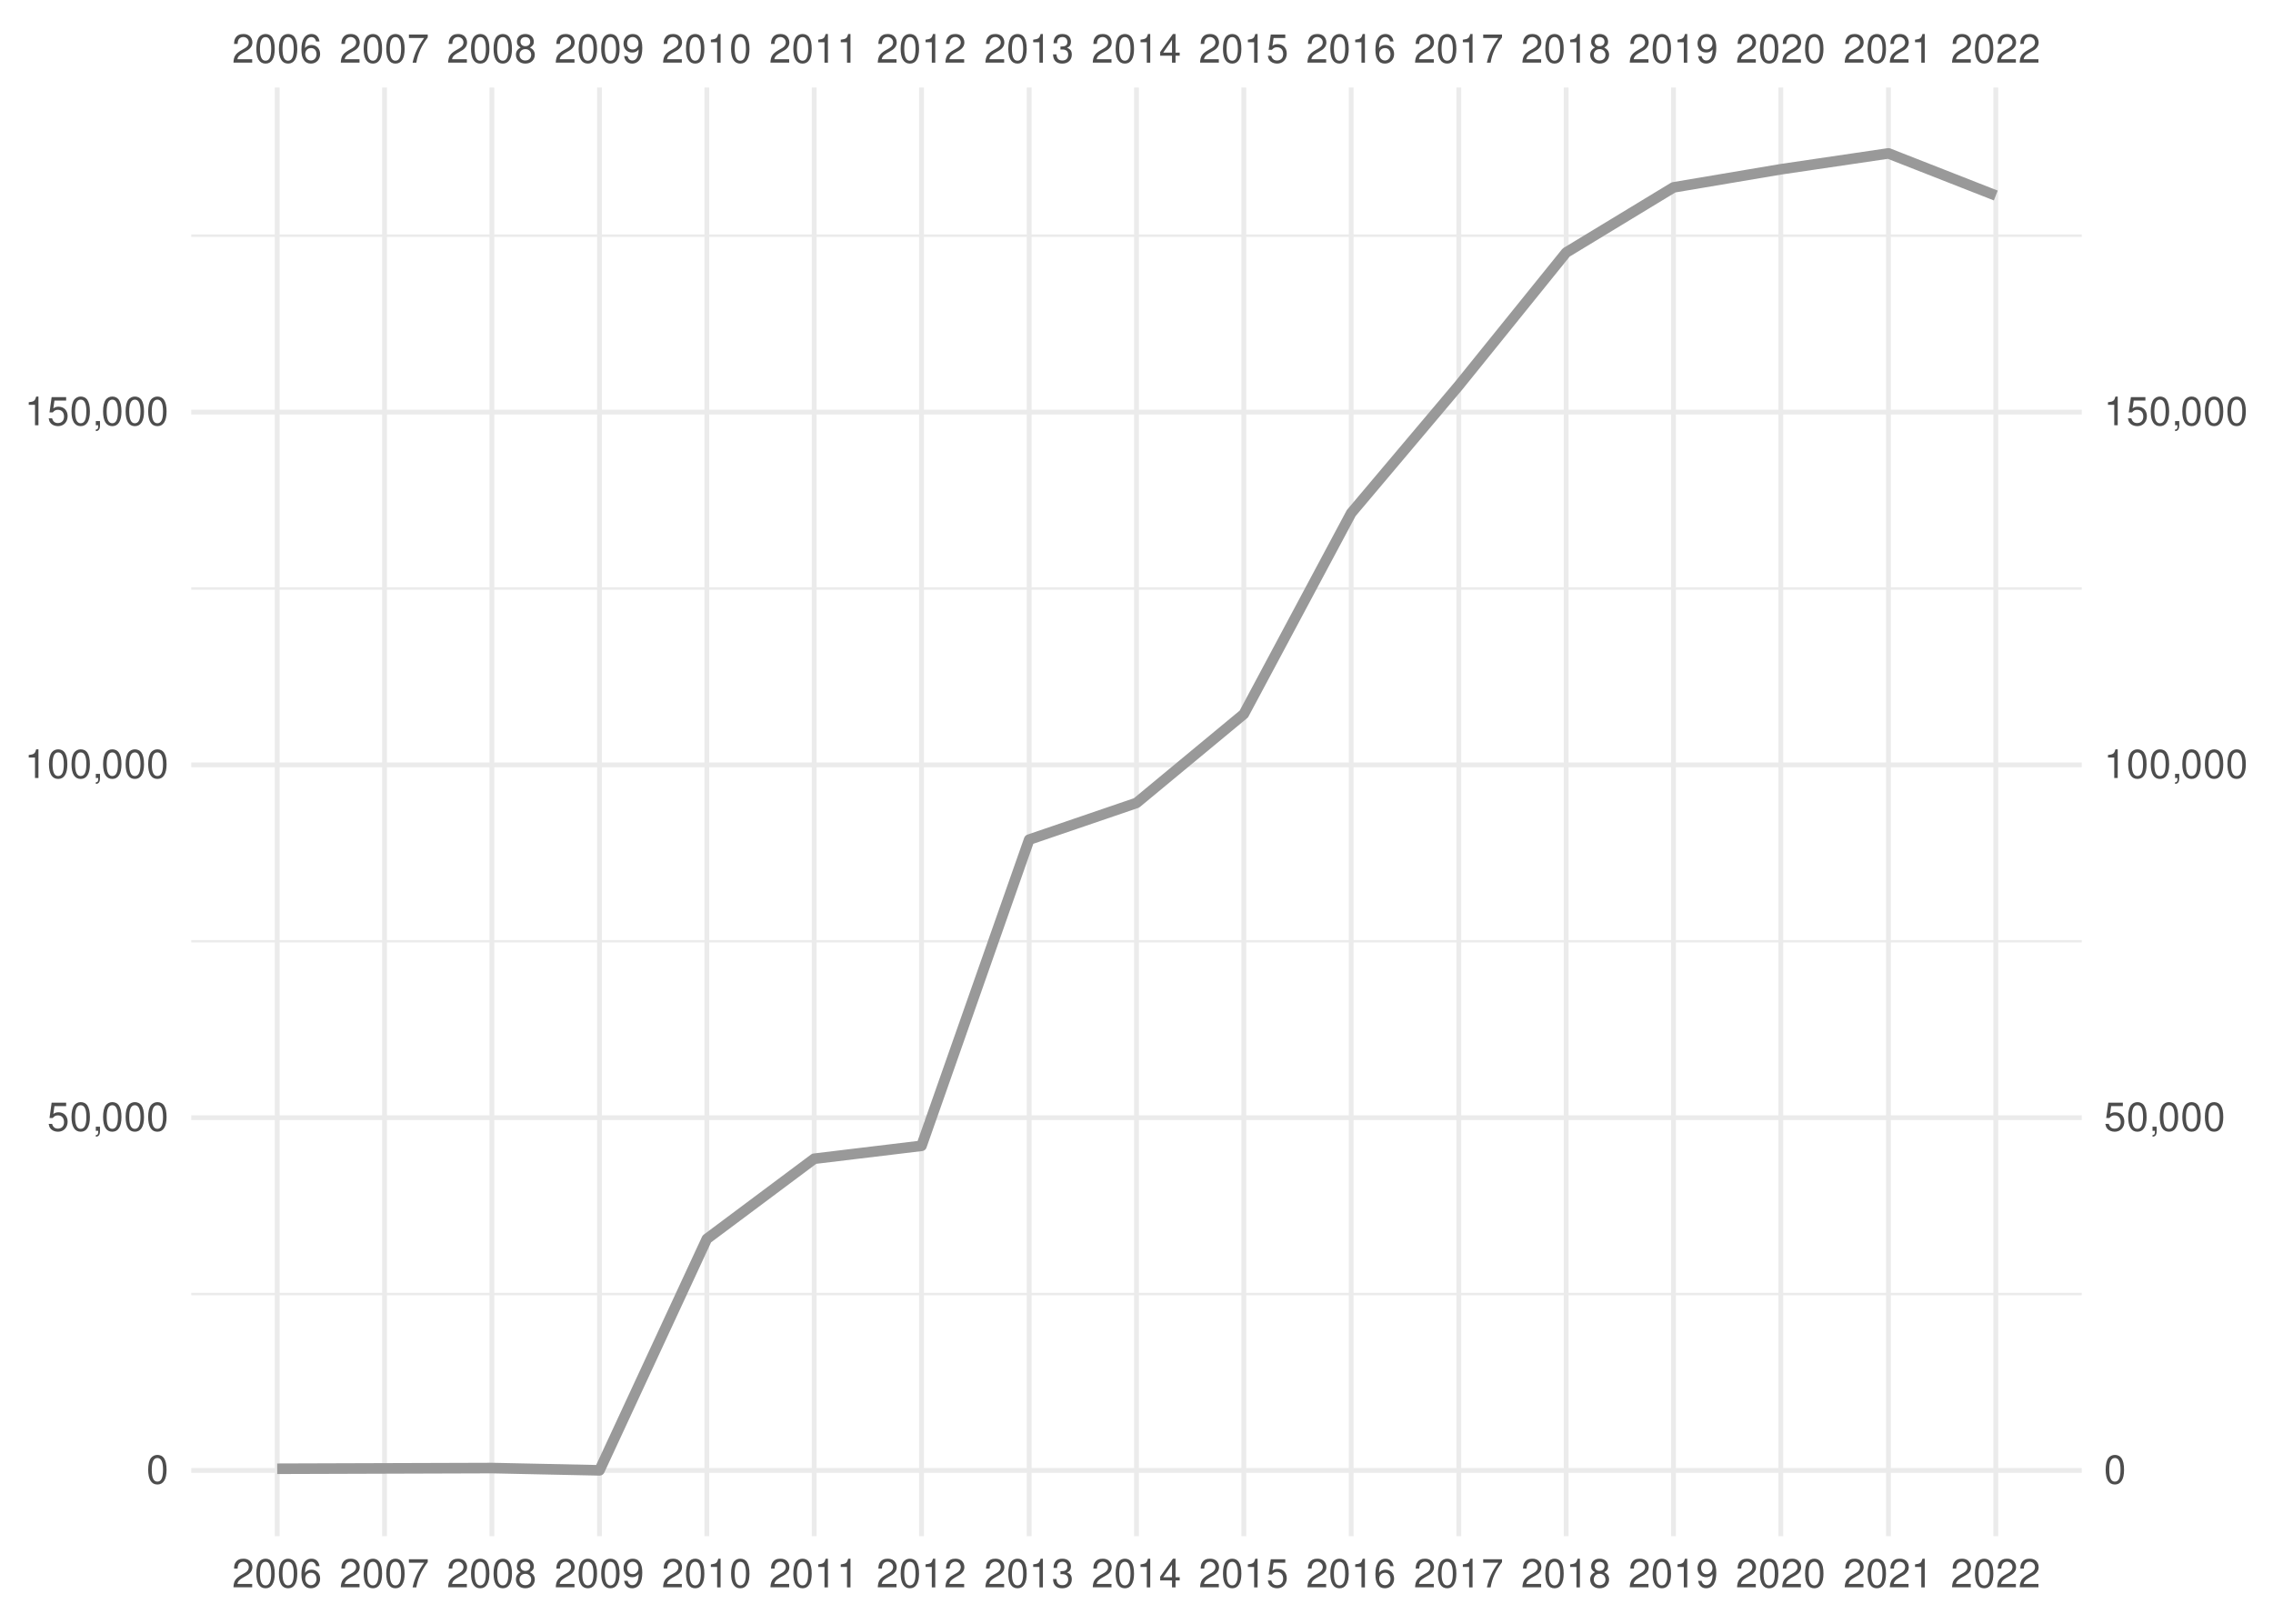
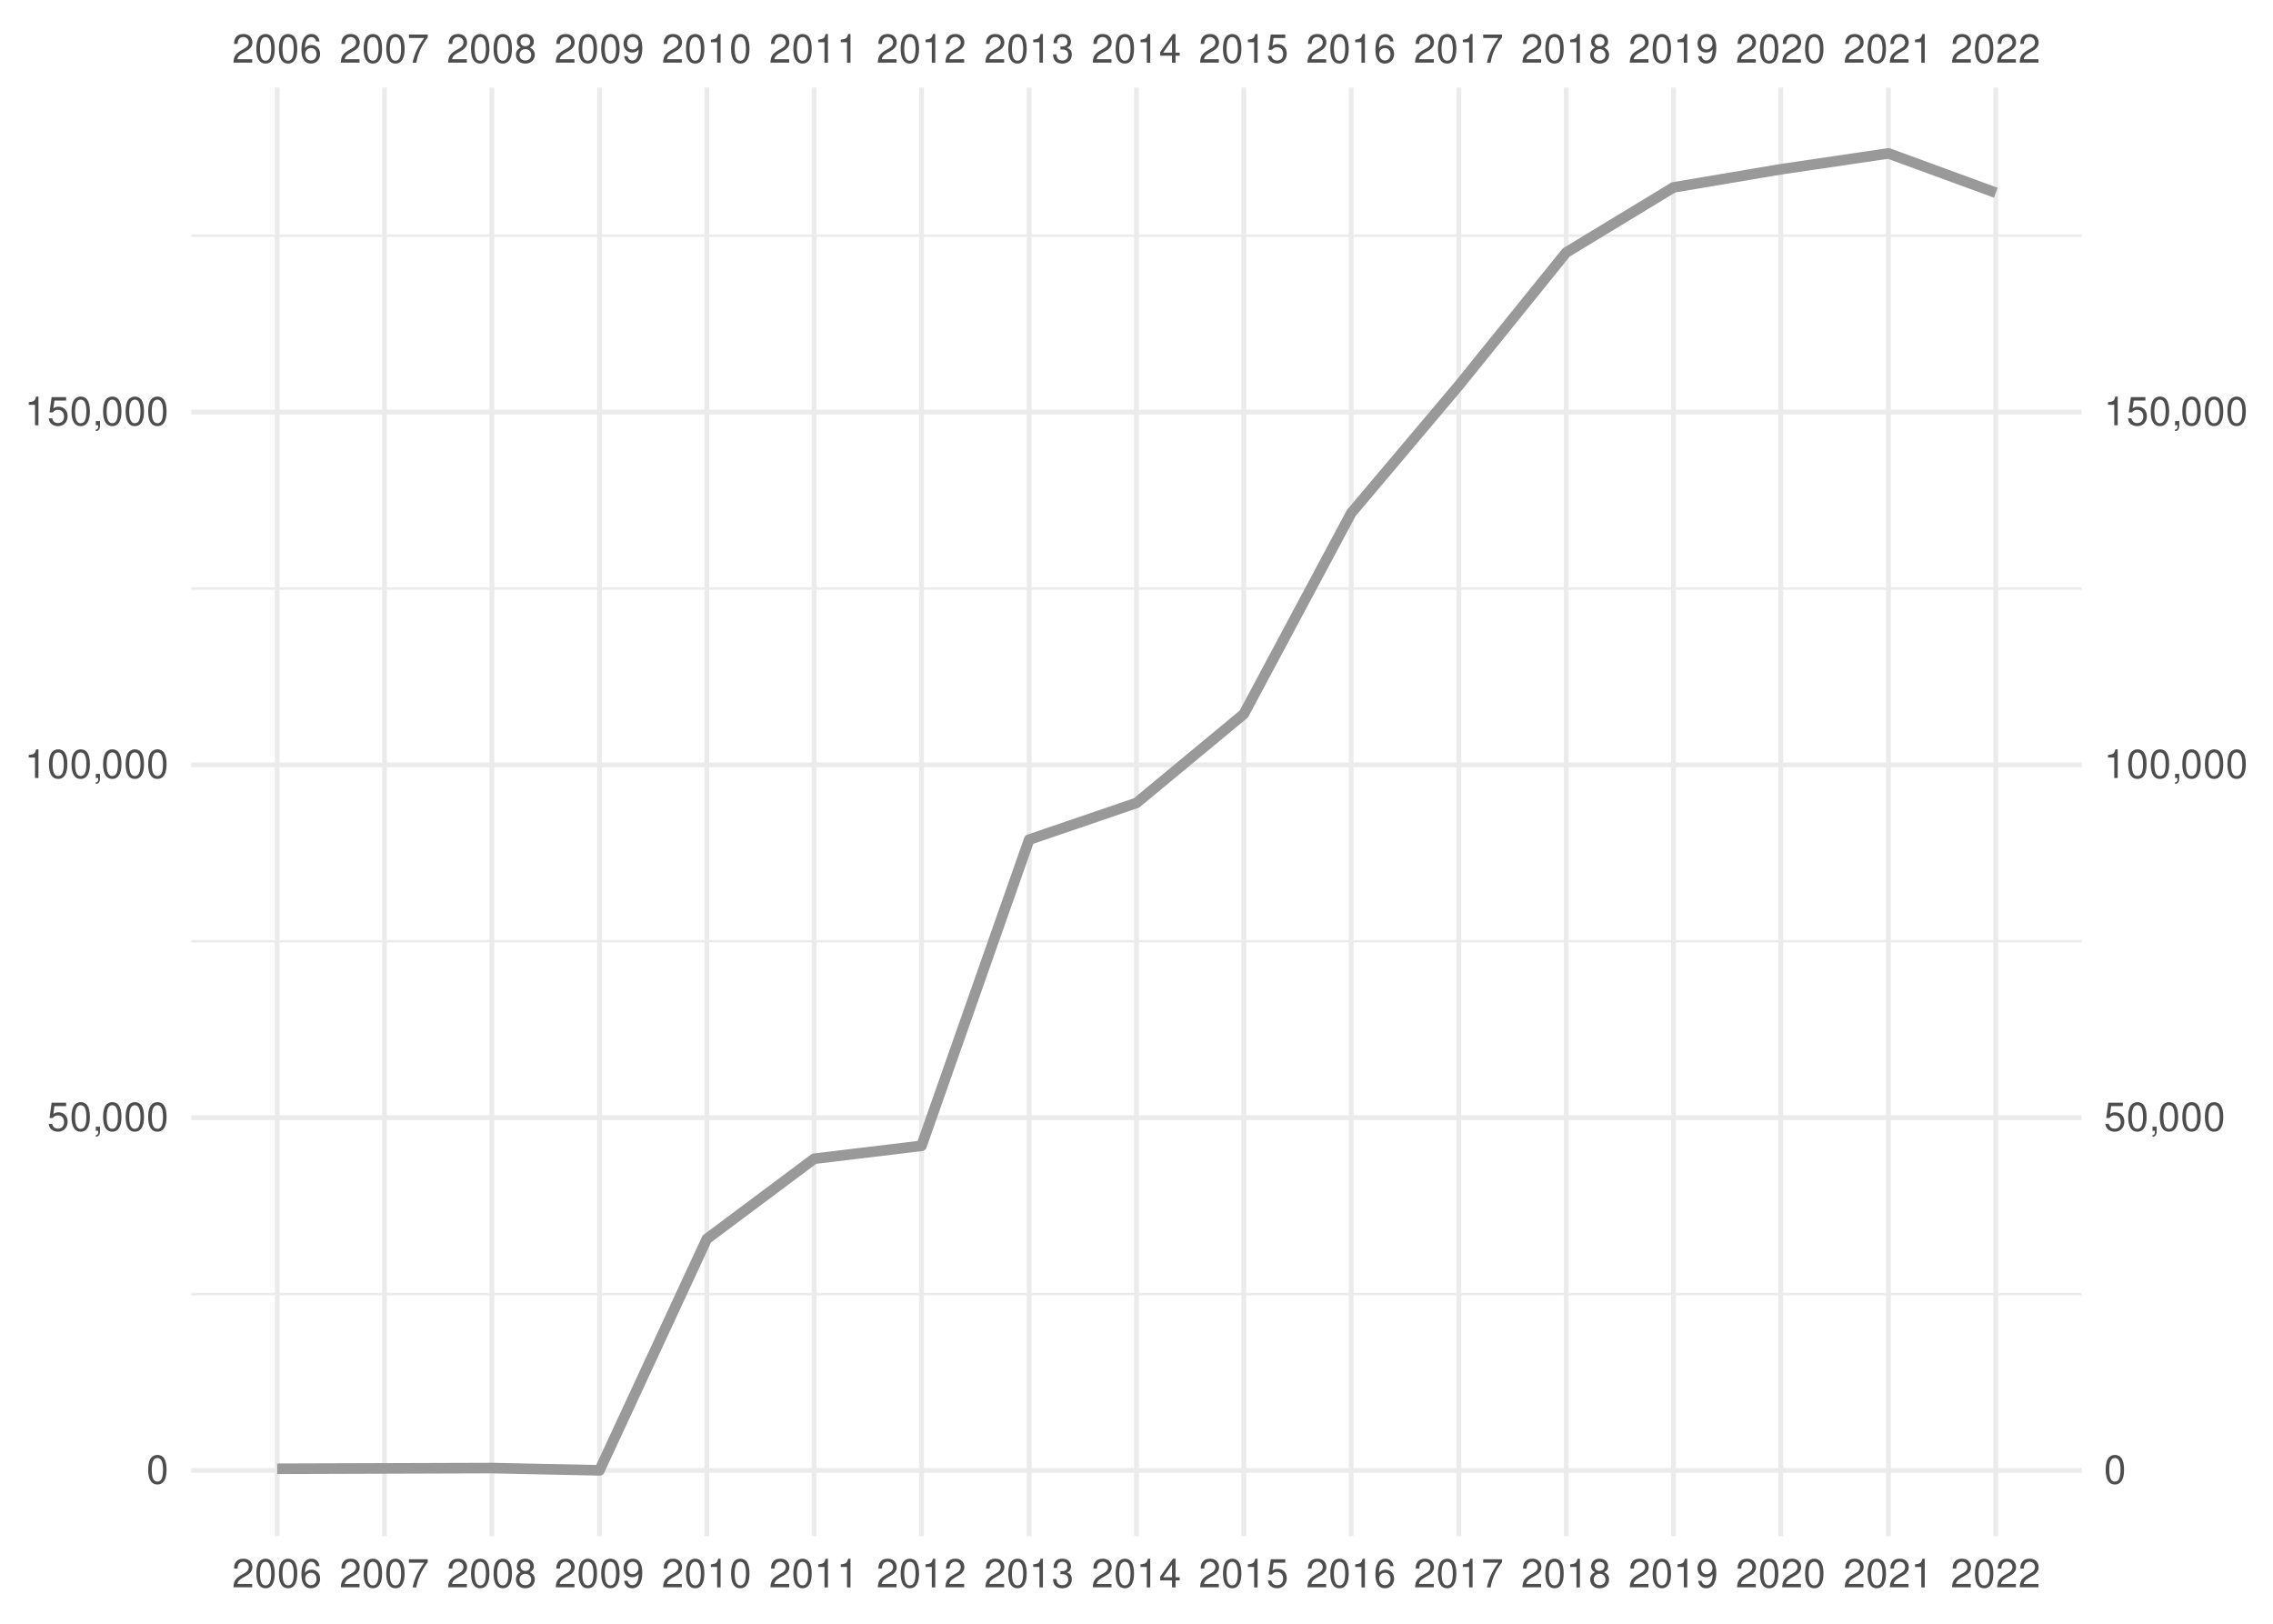
<svg xmlns="http://www.w3.org/2000/svg" xmlns:xlink="http://www.w3.org/1999/xlink" width="504pt" height="360pt" viewBox="0 0 504 360" version="1.1">
  <defs>
    <g>
      <symbol overflow="visible" id="glyph0-0">
        <path style="stroke:none;" d="" />
      </symbol>
      <symbol overflow="visible" id="glyph0-1">
        <path style="stroke:none;" d="M 4.453 -0.766 L 1.172 -0.766 C 1.25 -1.297 1.531 -1.625 2.297 -2.094 L 3.172 -2.594 C 4.047 -3.062 4.5 -3.719 4.5 -4.5 C 4.5 -5.031 4.281 -5.531 3.922 -5.875 C 3.547 -6.203 3.094 -6.359 2.5 -6.359 C 1.703 -6.359 1.125 -6.078 0.781 -5.531 C 0.547 -5.203 0.453 -4.797 0.438 -4.156 L 1.219 -4.156 C 1.234 -4.594 1.297 -4.844 1.406 -5.062 C 1.594 -5.438 2 -5.688 2.469 -5.688 C 3.172 -5.688 3.703 -5.172 3.703 -4.484 C 3.703 -3.969 3.406 -3.531 2.859 -3.219 L 2.047 -2.75 C 0.75 -2 0.375 -1.406 0.297 -0.016 L 4.453 -0.016 Z M 4.453 -0.766 " />
      </symbol>
      <symbol overflow="visible" id="glyph0-2">
        <path style="stroke:none;" d="M 2.422 -6.359 C 1.844 -6.359 1.312 -6.094 0.984 -5.672 C 0.578 -5.109 0.375 -4.25 0.375 -3.078 C 0.375 -0.938 1.078 0.203 2.422 0.203 C 3.734 0.203 4.453 -0.938 4.453 -3.031 C 4.453 -4.25 4.266 -5.078 3.859 -5.672 C 3.531 -6.109 3.016 -6.359 2.422 -6.359 Z M 2.422 -5.672 C 3.25 -5.672 3.672 -4.828 3.672 -3.094 C 3.672 -1.281 3.266 -0.438 2.406 -0.438 C 1.578 -0.438 1.172 -1.312 1.172 -3.062 C 1.172 -4.828 1.578 -5.672 2.422 -5.672 Z M 2.422 -5.672 " />
      </symbol>
      <symbol overflow="visible" id="glyph0-3">
        <path style="stroke:none;" d="M 4.375 -4.703 C 4.234 -5.75 3.562 -6.359 2.609 -6.359 C 1.922 -6.359 1.312 -6.031 0.938 -5.453 C 0.547 -4.828 0.375 -4.062 0.375 -2.906 C 0.375 -1.828 0.531 -1.156 0.906 -0.594 C 1.234 -0.078 1.781 0.203 2.469 0.203 C 3.656 0.203 4.516 -0.688 4.516 -1.922 C 4.516 -3.094 3.719 -3.922 2.609 -3.922 C 1.984 -3.922 1.5 -3.688 1.172 -3.234 C 1.172 -4.797 1.672 -5.672 2.562 -5.672 C 3.109 -5.672 3.484 -5.328 3.609 -4.703 Z M 2.5 -3.234 C 3.25 -3.234 3.719 -2.703 3.719 -1.859 C 3.719 -1.062 3.188 -0.484 2.484 -0.484 C 1.766 -0.484 1.219 -1.094 1.219 -1.906 C 1.219 -2.688 1.734 -3.234 2.5 -3.234 Z M 2.5 -3.234 " />
      </symbol>
      <symbol overflow="visible" id="glyph0-4">
        <path style="stroke:none;" d="M 4.578 -6.234 L 0.406 -6.234 L 0.406 -5.469 L 3.781 -5.469 C 2.281 -3.359 1.688 -2.047 1.219 0 L 2.047 0 C 2.391 -2 3.172 -3.719 4.578 -5.594 Z M 4.578 -6.234 " />
      </symbol>
      <symbol overflow="visible" id="glyph0-5">
        <path style="stroke:none;" d="M 3.438 -3.359 C 4.094 -3.75 4.297 -4.062 4.297 -4.656 C 4.297 -5.672 3.531 -6.359 2.422 -6.359 C 1.312 -6.359 0.547 -5.672 0.547 -4.672 C 0.547 -4.062 0.75 -3.75 1.391 -3.359 C 0.672 -2.984 0.328 -2.469 0.328 -1.766 C 0.328 -0.609 1.172 0.203 2.422 0.203 C 3.656 0.203 4.516 -0.609 4.516 -1.766 C 4.516 -2.469 4.156 -2.984 3.438 -3.359 Z M 2.422 -5.672 C 3.078 -5.672 3.5 -5.281 3.5 -4.641 C 3.5 -4.047 3.062 -3.656 2.422 -3.656 C 1.766 -3.656 1.344 -4.047 1.344 -4.656 C 1.344 -5.281 1.766 -5.672 2.422 -5.672 Z M 2.422 -3 C 3.188 -3 3.719 -2.484 3.719 -1.75 C 3.719 -0.984 3.203 -0.484 2.406 -0.484 C 1.641 -0.484 1.125 -1 1.125 -1.734 C 1.125 -2.5 1.641 -3 2.422 -3 Z M 2.422 -3 " />
      </symbol>
      <symbol overflow="visible" id="glyph0-6">
        <path style="stroke:none;" d="M 0.469 -1.453 C 0.609 -0.406 1.281 0.203 2.234 0.203 C 2.922 0.203 3.547 -0.125 3.922 -0.703 C 4.297 -1.328 4.484 -2.109 4.484 -3.25 C 4.484 -4.328 4.312 -5 3.953 -5.562 C 3.609 -6.094 3.062 -6.359 2.375 -6.359 C 1.188 -6.359 0.328 -5.469 0.328 -4.234 C 0.328 -3.062 1.125 -2.25 2.25 -2.25 C 2.844 -2.25 3.281 -2.453 3.672 -2.938 C 3.672 -1.359 3.172 -0.484 2.281 -0.484 C 1.734 -0.484 1.359 -0.828 1.234 -1.453 Z M 2.359 -5.688 C 3.094 -5.688 3.641 -5.078 3.641 -4.25 C 3.641 -3.469 3.109 -2.922 2.344 -2.922 C 1.594 -2.922 1.125 -3.453 1.125 -4.297 C 1.125 -5.109 1.641 -5.688 2.359 -5.688 Z M 2.359 -5.688 " />
      </symbol>
      <symbol overflow="visible" id="glyph0-7">
        <path style="stroke:none;" d="M 2.281 -4.531 L 2.281 0 L 3.047 0 L 3.047 -6.359 L 2.547 -6.359 C 2.266 -5.391 2.094 -5.25 0.891 -5.094 L 0.891 -4.531 Z M 2.281 -4.531 " />
      </symbol>
      <symbol overflow="visible" id="glyph0-8">
        <path style="stroke:none;" d="M 1.938 -2.922 L 2.359 -2.922 C 3.203 -2.922 3.656 -2.531 3.656 -1.766 C 3.656 -0.969 3.172 -0.484 2.375 -0.484 C 1.516 -0.484 1.109 -0.922 1.062 -1.844 L 0.281 -1.844 C 0.312 -1.344 0.406 -1 0.547 -0.719 C 0.875 -0.109 1.484 0.203 2.344 0.203 C 3.625 0.203 4.453 -0.578 4.453 -1.781 C 4.453 -2.594 4.141 -3.031 3.391 -3.297 C 3.969 -3.531 4.266 -3.969 4.266 -4.609 C 4.266 -5.703 3.547 -6.359 2.359 -6.359 C 1.109 -6.359 0.438 -5.656 0.406 -4.312 L 1.188 -4.312 C 1.203 -4.703 1.234 -4.922 1.328 -5.109 C 1.5 -5.469 1.891 -5.688 2.375 -5.688 C 3.062 -5.688 3.469 -5.266 3.469 -4.578 C 3.469 -4.141 3.312 -3.859 2.969 -3.719 C 2.766 -3.625 2.484 -3.594 1.938 -3.578 Z M 1.938 -2.922 " />
      </symbol>
      <symbol overflow="visible" id="glyph0-9">
        <path style="stroke:none;" d="M 2.875 -1.547 L 2.875 0 L 3.656 0 L 3.656 -1.547 L 4.578 -1.547 L 4.578 -2.234 L 3.656 -2.234 L 3.656 -6.359 L 3.078 -6.359 L 0.25 -2.359 L 0.25 -1.547 Z M 2.875 -2.234 L 0.922 -2.234 L 2.875 -5.047 Z M 2.875 -2.234 " />
      </symbol>
      <symbol overflow="visible" id="glyph0-10">
        <path style="stroke:none;" d="M 4.188 -6.234 L 0.969 -6.234 L 0.5 -2.844 L 1.219 -2.844 C 1.578 -3.266 1.875 -3.422 2.359 -3.422 C 3.203 -3.422 3.719 -2.844 3.719 -1.922 C 3.719 -1.031 3.203 -0.484 2.359 -0.484 C 1.688 -0.484 1.266 -0.828 1.078 -1.531 L 0.312 -1.531 C 0.406 -1.016 0.5 -0.781 0.688 -0.547 C 1.031 -0.078 1.672 0.203 2.375 0.203 C 3.641 0.203 4.516 -0.719 4.516 -2.031 C 4.516 -3.266 3.688 -4.109 2.5 -4.109 C 2.062 -4.109 1.703 -4 1.344 -3.734 L 1.594 -5.469 L 4.188 -5.469 Z M 4.188 -6.234 " />
      </symbol>
      <symbol overflow="visible" id="glyph0-11">
        <path style="stroke:none;" d="M 0.766 -0.922 L 0.766 0 L 1.297 0 L 1.297 0.156 C 1.297 0.766 1.172 0.938 0.766 0.953 L 0.766 1.297 C 1.344 1.312 1.688 0.891 1.688 0.141 L 1.688 -0.922 Z M 0.766 -0.922 " />
      </symbol>
    </g>
    <clipPath id="clip1">
      <path d="M 42.41 286 L 461.59 286 L 461.59 288 L 42.41 288 Z M 42.41 286 " />
    </clipPath>
    <clipPath id="clip2">
      <path d="M 42.41 208 L 461.59 208 L 461.59 209 L 42.41 209 Z M 42.41 208 " />
    </clipPath>
    <clipPath id="clip3">
      <path d="M 42.41 130 L 461.59 130 L 461.59 131 L 42.41 131 Z M 42.41 130 " />
    </clipPath>
    <clipPath id="clip4">
      <path d="M 42.41 51 L 461.59 51 L 461.59 53 L 42.41 53 Z M 42.41 51 " />
    </clipPath>
    <clipPath id="clip5">
      <path d="M 42.41 325 L 461.59 325 L 461.59 327 L 42.41 327 Z M 42.41 325 " />
    </clipPath>
    <clipPath id="clip6">
      <path d="M 42.41 247 L 461.59 247 L 461.59 249 L 42.41 249 Z M 42.41 247 " />
    </clipPath>
    <clipPath id="clip7">
      <path d="M 42.41 169 L 461.59 169 L 461.59 171 L 42.41 171 Z M 42.41 169 " />
    </clipPath>
    <clipPath id="clip8">
      <path d="M 42.41 90 L 461.59 90 L 461.59 92 L 42.41 92 Z M 42.41 90 " />
    </clipPath>
    <clipPath id="clip9">
      <path d="M 60 19.41 L 62 19.41 L 62 340.59 L 60 340.59 Z M 60 19.41 " />
    </clipPath>
    <clipPath id="clip10">
      <path d="M 84 19.41 L 86 19.41 L 86 340.59 L 84 340.59 Z M 84 19.41 " />
    </clipPath>
    <clipPath id="clip11">
      <path d="M 108 19.41 L 110 19.41 L 110 340.59 L 108 340.59 Z M 108 19.41 " />
    </clipPath>
    <clipPath id="clip12">
      <path d="M 132 19.41 L 134 19.41 L 134 340.59 L 132 340.59 Z M 132 19.41 " />
    </clipPath>
    <clipPath id="clip13">
      <path d="M 156 19.41 L 158 19.41 L 158 340.59 L 156 340.59 Z M 156 19.41 " />
    </clipPath>
    <clipPath id="clip14">
      <path d="M 179 19.41 L 182 19.41 L 182 340.59 L 179 340.59 Z M 179 19.41 " />
    </clipPath>
    <clipPath id="clip15">
      <path d="M 203 19.41 L 205 19.41 L 205 340.59 L 203 340.59 Z M 203 19.41 " />
    </clipPath>
    <clipPath id="clip16">
      <path d="M 227 19.41 L 229 19.41 L 229 340.59 L 227 340.59 Z M 227 19.41 " />
    </clipPath>
    <clipPath id="clip17">
      <path d="M 251 19.41 L 253 19.41 L 253 340.59 L 251 340.59 Z M 251 19.41 " />
    </clipPath>
    <clipPath id="clip18">
      <path d="M 275 19.41 L 277 19.41 L 277 340.59 L 275 340.59 Z M 275 19.41 " />
    </clipPath>
    <clipPath id="clip19">
      <path d="M 299 19.41 L 301 19.41 L 301 340.59 L 299 340.59 Z M 299 19.41 " />
    </clipPath>
    <clipPath id="clip20">
      <path d="M 322 19.41 L 325 19.41 L 325 340.59 L 322 340.59 Z M 322 19.41 " />
    </clipPath>
    <clipPath id="clip21">
      <path d="M 346 19.41 L 348 19.41 L 348 340.59 L 346 340.59 Z M 346 19.41 " />
    </clipPath>
    <clipPath id="clip22">
      <path d="M 370 19.41 L 372 19.41 L 372 340.59 L 370 340.59 Z M 370 19.41 " />
    </clipPath>
    <clipPath id="clip23">
      <path d="M 394 19.41 L 396 19.41 L 396 340.59 L 394 340.59 Z M 394 19.41 " />
    </clipPath>
    <clipPath id="clip24">
      <path d="M 418 19.41 L 420 19.41 L 420 340.59 L 418 340.59 Z M 418 19.41 " />
    </clipPath>
    <clipPath id="clip25">
      <path d="M 442 19.41 L 444 19.41 L 444 340.59 L 442 340.59 Z M 442 19.41 " />
    </clipPath>
  </defs>
  <g id="surface41">
    <rect x="0" y="0" width="504" height="360" style="fill:rgb(100%,100%,100%);fill-opacity:1;stroke:none;" />
    <g clip-path="url(#clip1)" clip-rule="nonzero">
      <path style="fill:none;stroke-width:0.533;stroke-linecap:butt;stroke-linejoin:round;stroke:rgb(92.157%,92.157%,92.157%);stroke-opacity:1;stroke-miterlimit:10;" d="M 42.41 286.902 L 461.59 286.902 " />
    </g>
    <g clip-path="url(#clip2)" clip-rule="nonzero">
      <path style="fill:none;stroke-width:0.533;stroke-linecap:butt;stroke-linejoin:round;stroke:rgb(92.157%,92.157%,92.157%);stroke-opacity:1;stroke-miterlimit:10;" d="M 42.41 208.688 L 461.59 208.688 " />
    </g>
    <g clip-path="url(#clip3)" clip-rule="nonzero">
      <path style="fill:none;stroke-width:0.533;stroke-linecap:butt;stroke-linejoin:round;stroke:rgb(92.157%,92.157%,92.157%);stroke-opacity:1;stroke-miterlimit:10;" d="M 42.41 130.473 L 461.59 130.473 " />
    </g>
    <g clip-path="url(#clip4)" clip-rule="nonzero">
      <path style="fill:none;stroke-width:0.533;stroke-linecap:butt;stroke-linejoin:round;stroke:rgb(92.157%,92.157%,92.157%);stroke-opacity:1;stroke-miterlimit:10;" d="M 42.41 52.258 L 461.59 52.258 " />
    </g>
    <g clip-path="url(#clip5)" clip-rule="nonzero">
      <path style="fill:none;stroke-width:1.067;stroke-linecap:butt;stroke-linejoin:round;stroke:rgb(92.157%,92.157%,92.157%);stroke-opacity:1;stroke-miterlimit:10;" d="M 42.41 326.012 L 461.59 326.012 " />
    </g>
    <g clip-path="url(#clip6)" clip-rule="nonzero">
      <path style="fill:none;stroke-width:1.067;stroke-linecap:butt;stroke-linejoin:round;stroke:rgb(92.157%,92.157%,92.157%);stroke-opacity:1;stroke-miterlimit:10;" d="M 42.41 247.797 L 461.59 247.797 " />
    </g>
    <g clip-path="url(#clip7)" clip-rule="nonzero">
      <path style="fill:none;stroke-width:1.067;stroke-linecap:butt;stroke-linejoin:round;stroke:rgb(92.157%,92.157%,92.157%);stroke-opacity:1;stroke-miterlimit:10;" d="M 42.41 169.578 L 461.59 169.578 " />
    </g>
    <g clip-path="url(#clip8)" clip-rule="nonzero">
      <path style="fill:none;stroke-width:1.067;stroke-linecap:butt;stroke-linejoin:round;stroke:rgb(92.157%,92.157%,92.157%);stroke-opacity:1;stroke-miterlimit:10;" d="M 42.41 91.363 L 461.59 91.363 " />
    </g>
    <g clip-path="url(#clip9)" clip-rule="nonzero">
      <path style="fill:none;stroke-width:1.067;stroke-linecap:butt;stroke-linejoin:round;stroke:rgb(92.157%,92.157%,92.157%);stroke-opacity:1;stroke-miterlimit:10;" d="M 61.465 340.59 L 61.465 19.41 " />
    </g>
    <g clip-path="url(#clip10)" clip-rule="nonzero">
      <path style="fill:none;stroke-width:1.067;stroke-linecap:butt;stroke-linejoin:round;stroke:rgb(92.157%,92.157%,92.157%);stroke-opacity:1;stroke-miterlimit:10;" d="M 85.266 340.59 L 85.266 19.41 " />
    </g>
    <g clip-path="url(#clip11)" clip-rule="nonzero">
      <path style="fill:none;stroke-width:1.067;stroke-linecap:butt;stroke-linejoin:round;stroke:rgb(92.157%,92.157%,92.157%);stroke-opacity:1;stroke-miterlimit:10;" d="M 109.066 340.59 L 109.066 19.41 " />
    </g>
    <g clip-path="url(#clip12)" clip-rule="nonzero">
      <path style="fill:none;stroke-width:1.067;stroke-linecap:butt;stroke-linejoin:round;stroke:rgb(92.157%,92.157%,92.157%);stroke-opacity:1;stroke-miterlimit:10;" d="M 132.93 340.59 L 132.93 19.41 " />
    </g>
    <g clip-path="url(#clip13)" clip-rule="nonzero">
      <path style="fill:none;stroke-width:1.067;stroke-linecap:butt;stroke-linejoin:round;stroke:rgb(92.157%,92.157%,92.157%);stroke-opacity:1;stroke-miterlimit:10;" d="M 156.73 340.59 L 156.73 19.41 " />
    </g>
    <g clip-path="url(#clip14)" clip-rule="nonzero">
      <path style="fill:none;stroke-width:1.067;stroke-linecap:butt;stroke-linejoin:round;stroke:rgb(92.157%,92.157%,92.157%);stroke-opacity:1;stroke-miterlimit:10;" d="M 180.531 340.59 L 180.531 19.41 " />
    </g>
    <g clip-path="url(#clip15)" clip-rule="nonzero">
      <path style="fill:none;stroke-width:1.067;stroke-linecap:butt;stroke-linejoin:round;stroke:rgb(92.157%,92.157%,92.157%);stroke-opacity:1;stroke-miterlimit:10;" d="M 204.332 340.59 L 204.332 19.41 " />
    </g>
    <g clip-path="url(#clip16)" clip-rule="nonzero">
      <path style="fill:none;stroke-width:1.067;stroke-linecap:butt;stroke-linejoin:round;stroke:rgb(92.157%,92.157%,92.157%);stroke-opacity:1;stroke-miterlimit:10;" d="M 228.199 340.59 L 228.199 19.41 " />
    </g>
    <g clip-path="url(#clip17)" clip-rule="nonzero">
      <path style="fill:none;stroke-width:1.067;stroke-linecap:butt;stroke-linejoin:round;stroke:rgb(92.157%,92.157%,92.157%);stroke-opacity:1;stroke-miterlimit:10;" d="M 252 340.59 L 252 19.41 " />
    </g>
    <g clip-path="url(#clip18)" clip-rule="nonzero">
      <path style="fill:none;stroke-width:1.067;stroke-linecap:butt;stroke-linejoin:round;stroke:rgb(92.157%,92.157%,92.157%);stroke-opacity:1;stroke-miterlimit:10;" d="M 275.801 340.59 L 275.801 19.41 " />
    </g>
    <g clip-path="url(#clip19)" clip-rule="nonzero">
      <path style="fill:none;stroke-width:1.067;stroke-linecap:butt;stroke-linejoin:round;stroke:rgb(92.157%,92.157%,92.157%);stroke-opacity:1;stroke-miterlimit:10;" d="M 299.602 340.59 L 299.602 19.41 " />
    </g>
    <g clip-path="url(#clip20)" clip-rule="nonzero">
      <path style="fill:none;stroke-width:1.067;stroke-linecap:butt;stroke-linejoin:round;stroke:rgb(92.157%,92.157%,92.157%);stroke-opacity:1;stroke-miterlimit:10;" d="M 323.469 340.59 L 323.469 19.41 " />
    </g>
    <g clip-path="url(#clip21)" clip-rule="nonzero">
      <path style="fill:none;stroke-width:1.067;stroke-linecap:butt;stroke-linejoin:round;stroke:rgb(92.157%,92.157%,92.157%);stroke-opacity:1;stroke-miterlimit:10;" d="M 347.27 340.59 L 347.27 19.41 " />
    </g>
    <g clip-path="url(#clip22)" clip-rule="nonzero">
      <path style="fill:none;stroke-width:1.067;stroke-linecap:butt;stroke-linejoin:round;stroke:rgb(92.157%,92.157%,92.157%);stroke-opacity:1;stroke-miterlimit:10;" d="M 371.07 340.59 L 371.07 19.41 " />
    </g>
    <g clip-path="url(#clip23)" clip-rule="nonzero">
      <path style="fill:none;stroke-width:1.067;stroke-linecap:butt;stroke-linejoin:round;stroke:rgb(92.157%,92.157%,92.157%);stroke-opacity:1;stroke-miterlimit:10;" d="M 394.867 340.59 L 394.867 19.41 " />
    </g>
    <g clip-path="url(#clip24)" clip-rule="nonzero">
      <path style="fill:none;stroke-width:1.067;stroke-linecap:butt;stroke-linejoin:round;stroke:rgb(92.157%,92.157%,92.157%);stroke-opacity:1;stroke-miterlimit:10;" d="M 418.734 340.59 L 418.734 19.41 " />
    </g>
    <g clip-path="url(#clip25)" clip-rule="nonzero">
      <path style="fill:none;stroke-width:1.067;stroke-linecap:butt;stroke-linejoin:round;stroke:rgb(92.157%,92.157%,92.157%);stroke-opacity:1;stroke-miterlimit:10;" d="M 442.535 340.59 L 442.535 19.41 " />
    </g>
-     <path style="fill:none;stroke-width:2.347;stroke-linecap:butt;stroke-linejoin:round;stroke:rgb(60%,60%,60%);stroke-opacity:1;stroke-miterlimit:10;" d="M 61.465 325.637 L 109.066 325.484 L 132.93 325.988 L 156.73 274.68 L 180.531 256.906 L 204.332 254.039 L 228.199 186.152 L 252 178.02 L 275.801 158.309 L 299.602 113.762 L 323.469 85.469 L 347.27 55.988 L 371.07 41.547 L 394.867 37.531 L 418.734 34.012 L 442.535 43.348 " />
+     <path style="fill:none;stroke-width:2.347;stroke-linecap:butt;stroke-linejoin:round;stroke:rgb(60%,60%,60%);stroke-opacity:1;stroke-miterlimit:10;" d="M 61.465 325.637 L 109.066 325.484 L 132.93 325.988 L 156.73 274.68 L 180.531 256.906 L 204.332 254.039 L 228.199 186.152 L 252 178.02 L 275.801 158.309 L 299.602 113.762 L 323.469 85.469 L 347.27 55.988 L 371.07 41.547 L 394.867 37.531 L 418.734 34.012 L 442.535 42.73 " />
    <g style="fill:rgb(30.196%,30.196%,30.196%);fill-opacity:1;">
      <use xlink:href="#glyph0-1" x="51.465" y="13.896" />
      <use xlink:href="#glyph0-2" x="56.465" y="13.896" />
      <use xlink:href="#glyph0-2" x="61.465" y="13.896" />
      <use xlink:href="#glyph0-3" x="66.465" y="13.896" />
    </g>
    <g style="fill:rgb(30.196%,30.196%,30.196%);fill-opacity:1;">
      <use xlink:href="#glyph0-1" x="75.266" y="13.896" />
      <use xlink:href="#glyph0-2" x="80.266" y="13.896" />
      <use xlink:href="#glyph0-2" x="85.266" y="13.896" />
      <use xlink:href="#glyph0-4" x="90.266" y="13.896" />
    </g>
    <g style="fill:rgb(30.196%,30.196%,30.196%);fill-opacity:1;">
      <use xlink:href="#glyph0-1" x="99.066" y="13.896" />
      <use xlink:href="#glyph0-2" x="104.066" y="13.896" />
      <use xlink:href="#glyph0-2" x="109.066" y="13.896" />
      <use xlink:href="#glyph0-5" x="114.066" y="13.896" />
    </g>
    <g style="fill:rgb(30.196%,30.196%,30.196%);fill-opacity:1;">
      <use xlink:href="#glyph0-1" x="122.93" y="13.896" />
      <use xlink:href="#glyph0-2" x="127.93" y="13.896" />
      <use xlink:href="#glyph0-2" x="132.93" y="13.896" />
      <use xlink:href="#glyph0-6" x="137.93" y="13.896" />
    </g>
    <g style="fill:rgb(30.196%,30.196%,30.196%);fill-opacity:1;">
      <use xlink:href="#glyph0-1" x="146.73" y="13.896" />
      <use xlink:href="#glyph0-2" x="151.73" y="13.896" />
      <use xlink:href="#glyph0-7" x="156.73" y="13.896" />
      <use xlink:href="#glyph0-2" x="161.73" y="13.896" />
    </g>
    <g style="fill:rgb(30.196%,30.196%,30.196%);fill-opacity:1;">
      <use xlink:href="#glyph0-1" x="170.531" y="13.896" />
      <use xlink:href="#glyph0-2" x="175.531" y="13.896" />
      <use xlink:href="#glyph0-7" x="180.531" y="13.896" />
      <use xlink:href="#glyph0-7" x="185.531" y="13.896" />
    </g>
    <g style="fill:rgb(30.196%,30.196%,30.196%);fill-opacity:1;">
      <use xlink:href="#glyph0-1" x="194.332" y="13.896" />
      <use xlink:href="#glyph0-2" x="199.332" y="13.896" />
      <use xlink:href="#glyph0-7" x="204.332" y="13.896" />
      <use xlink:href="#glyph0-1" x="209.332" y="13.896" />
    </g>
    <g style="fill:rgb(30.196%,30.196%,30.196%);fill-opacity:1;">
      <use xlink:href="#glyph0-1" x="218.199" y="13.896" />
      <use xlink:href="#glyph0-2" x="223.199" y="13.896" />
      <use xlink:href="#glyph0-7" x="228.199" y="13.896" />
      <use xlink:href="#glyph0-8" x="233.199" y="13.896" />
    </g>
    <g style="fill:rgb(30.196%,30.196%,30.196%);fill-opacity:1;">
      <use xlink:href="#glyph0-1" x="242" y="13.896" />
      <use xlink:href="#glyph0-2" x="247" y="13.896" />
      <use xlink:href="#glyph0-7" x="252" y="13.896" />
      <use xlink:href="#glyph0-9" x="257" y="13.896" />
    </g>
    <g style="fill:rgb(30.196%,30.196%,30.196%);fill-opacity:1;">
      <use xlink:href="#glyph0-1" x="265.801" y="13.896" />
      <use xlink:href="#glyph0-2" x="270.801" y="13.896" />
      <use xlink:href="#glyph0-7" x="275.801" y="13.896" />
      <use xlink:href="#glyph0-10" x="280.801" y="13.896" />
    </g>
    <g style="fill:rgb(30.196%,30.196%,30.196%);fill-opacity:1;">
      <use xlink:href="#glyph0-1" x="289.602" y="13.896" />
      <use xlink:href="#glyph0-2" x="294.602" y="13.896" />
      <use xlink:href="#glyph0-7" x="299.602" y="13.896" />
      <use xlink:href="#glyph0-3" x="304.602" y="13.896" />
    </g>
    <g style="fill:rgb(30.196%,30.196%,30.196%);fill-opacity:1;">
      <use xlink:href="#glyph0-1" x="313.469" y="13.896" />
      <use xlink:href="#glyph0-2" x="318.469" y="13.896" />
      <use xlink:href="#glyph0-7" x="323.469" y="13.896" />
      <use xlink:href="#glyph0-4" x="328.469" y="13.896" />
    </g>
    <g style="fill:rgb(30.196%,30.196%,30.196%);fill-opacity:1;">
      <use xlink:href="#glyph0-1" x="337.27" y="13.896" />
      <use xlink:href="#glyph0-2" x="342.27" y="13.896" />
      <use xlink:href="#glyph0-7" x="347.27" y="13.896" />
      <use xlink:href="#glyph0-5" x="352.27" y="13.896" />
    </g>
    <g style="fill:rgb(30.196%,30.196%,30.196%);fill-opacity:1;">
      <use xlink:href="#glyph0-1" x="361.07" y="13.896" />
      <use xlink:href="#glyph0-2" x="366.07" y="13.896" />
      <use xlink:href="#glyph0-7" x="371.07" y="13.896" />
      <use xlink:href="#glyph0-6" x="376.07" y="13.896" />
    </g>
    <g style="fill:rgb(30.196%,30.196%,30.196%);fill-opacity:1;">
      <use xlink:href="#glyph0-1" x="384.867" y="13.896" />
      <use xlink:href="#glyph0-2" x="389.867" y="13.896" />
      <use xlink:href="#glyph0-1" x="394.867" y="13.896" />
      <use xlink:href="#glyph0-2" x="399.867" y="13.896" />
    </g>
    <g style="fill:rgb(30.196%,30.196%,30.196%);fill-opacity:1;">
      <use xlink:href="#glyph0-1" x="408.734" y="13.896" />
      <use xlink:href="#glyph0-2" x="413.734" y="13.896" />
      <use xlink:href="#glyph0-1" x="418.734" y="13.896" />
      <use xlink:href="#glyph0-7" x="423.734" y="13.896" />
    </g>
    <g style="fill:rgb(30.196%,30.196%,30.196%);fill-opacity:1;">
      <use xlink:href="#glyph0-1" x="432.535" y="13.896" />
      <use xlink:href="#glyph0-2" x="437.535" y="13.896" />
      <use xlink:href="#glyph0-1" x="442.535" y="13.896" />
      <use xlink:href="#glyph0-1" x="447.535" y="13.896" />
    </g>
    <g style="fill:rgb(30.196%,30.196%,30.196%);fill-opacity:1;">
      <use xlink:href="#glyph0-2" x="32.48" y="328.927" />
    </g>
    <g style="fill:rgb(30.196%,30.196%,30.196%);fill-opacity:1;">
      <use xlink:href="#glyph0-10" x="10.48" y="250.712" />
      <use xlink:href="#glyph0-2" x="15.48" y="250.712" />
      <use xlink:href="#glyph0-11" x="20.48" y="250.712" />
      <use xlink:href="#glyph0-2" x="22.48" y="250.712" />
      <use xlink:href="#glyph0-2" x="27.48" y="250.712" />
      <use xlink:href="#glyph0-2" x="32.48" y="250.712" />
    </g>
    <g style="fill:rgb(30.196%,30.196%,30.196%);fill-opacity:1;">
      <use xlink:href="#glyph0-7" x="5.48" y="172.493" />
      <use xlink:href="#glyph0-2" x="10.48" y="172.493" />
      <use xlink:href="#glyph0-2" x="15.48" y="172.493" />
      <use xlink:href="#glyph0-11" x="20.48" y="172.493" />
      <use xlink:href="#glyph0-2" x="22.48" y="172.493" />
      <use xlink:href="#glyph0-2" x="27.48" y="172.493" />
      <use xlink:href="#glyph0-2" x="32.48" y="172.493" />
    </g>
    <g style="fill:rgb(30.196%,30.196%,30.196%);fill-opacity:1;">
      <use xlink:href="#glyph0-7" x="5.48" y="94.278" />
      <use xlink:href="#glyph0-10" x="10.48" y="94.278" />
      <use xlink:href="#glyph0-2" x="15.48" y="94.278" />
      <use xlink:href="#glyph0-11" x="20.48" y="94.278" />
      <use xlink:href="#glyph0-2" x="22.48" y="94.278" />
      <use xlink:href="#glyph0-2" x="27.48" y="94.278" />
      <use xlink:href="#glyph0-2" x="32.48" y="94.278" />
    </g>
    <g style="fill:rgb(30.196%,30.196%,30.196%);fill-opacity:1;">
      <use xlink:href="#glyph0-2" x="466.52" y="328.927" />
    </g>
    <g style="fill:rgb(30.196%,30.196%,30.196%);fill-opacity:1;">
      <use xlink:href="#glyph0-10" x="466.52" y="250.712" />
      <use xlink:href="#glyph0-2" x="471.52" y="250.712" />
      <use xlink:href="#glyph0-11" x="476.52" y="250.712" />
      <use xlink:href="#glyph0-2" x="478.52" y="250.712" />
      <use xlink:href="#glyph0-2" x="483.52" y="250.712" />
      <use xlink:href="#glyph0-2" x="488.52" y="250.712" />
    </g>
    <g style="fill:rgb(30.196%,30.196%,30.196%);fill-opacity:1;">
      <use xlink:href="#glyph0-7" x="466.52" y="172.493" />
      <use xlink:href="#glyph0-2" x="471.52" y="172.493" />
      <use xlink:href="#glyph0-2" x="476.52" y="172.493" />
      <use xlink:href="#glyph0-11" x="481.52" y="172.493" />
      <use xlink:href="#glyph0-2" x="483.52" y="172.493" />
      <use xlink:href="#glyph0-2" x="488.52" y="172.493" />
      <use xlink:href="#glyph0-2" x="493.52" y="172.493" />
    </g>
    <g style="fill:rgb(30.196%,30.196%,30.196%);fill-opacity:1;">
      <use xlink:href="#glyph0-7" x="466.52" y="94.278" />
      <use xlink:href="#glyph0-10" x="471.52" y="94.278" />
      <use xlink:href="#glyph0-2" x="476.52" y="94.278" />
      <use xlink:href="#glyph0-11" x="481.52" y="94.278" />
      <use xlink:href="#glyph0-2" x="483.52" y="94.278" />
      <use xlink:href="#glyph0-2" x="488.52" y="94.278" />
      <use xlink:href="#glyph0-2" x="493.52" y="94.278" />
    </g>
    <g style="fill:rgb(30.196%,30.196%,30.196%);fill-opacity:1;">
      <use xlink:href="#glyph0-1" x="51.465" y="351.935" />
      <use xlink:href="#glyph0-2" x="56.465" y="351.935" />
      <use xlink:href="#glyph0-2" x="61.465" y="351.935" />
      <use xlink:href="#glyph0-3" x="66.465" y="351.935" />
    </g>
    <g style="fill:rgb(30.196%,30.196%,30.196%);fill-opacity:1;">
      <use xlink:href="#glyph0-1" x="75.266" y="351.935" />
      <use xlink:href="#glyph0-2" x="80.266" y="351.935" />
      <use xlink:href="#glyph0-2" x="85.266" y="351.935" />
      <use xlink:href="#glyph0-4" x="90.266" y="351.935" />
    </g>
    <g style="fill:rgb(30.196%,30.196%,30.196%);fill-opacity:1;">
      <use xlink:href="#glyph0-1" x="99.066" y="351.935" />
      <use xlink:href="#glyph0-2" x="104.066" y="351.935" />
      <use xlink:href="#glyph0-2" x="109.066" y="351.935" />
      <use xlink:href="#glyph0-5" x="114.066" y="351.935" />
    </g>
    <g style="fill:rgb(30.196%,30.196%,30.196%);fill-opacity:1;">
      <use xlink:href="#glyph0-1" x="122.93" y="351.935" />
      <use xlink:href="#glyph0-2" x="127.93" y="351.935" />
      <use xlink:href="#glyph0-2" x="132.93" y="351.935" />
      <use xlink:href="#glyph0-6" x="137.93" y="351.935" />
    </g>
    <g style="fill:rgb(30.196%,30.196%,30.196%);fill-opacity:1;">
      <use xlink:href="#glyph0-1" x="146.73" y="351.935" />
      <use xlink:href="#glyph0-2" x="151.73" y="351.935" />
      <use xlink:href="#glyph0-7" x="156.73" y="351.935" />
      <use xlink:href="#glyph0-2" x="161.73" y="351.935" />
    </g>
    <g style="fill:rgb(30.196%,30.196%,30.196%);fill-opacity:1;">
      <use xlink:href="#glyph0-1" x="170.531" y="351.935" />
      <use xlink:href="#glyph0-2" x="175.531" y="351.935" />
      <use xlink:href="#glyph0-7" x="180.531" y="351.935" />
      <use xlink:href="#glyph0-7" x="185.531" y="351.935" />
    </g>
    <g style="fill:rgb(30.196%,30.196%,30.196%);fill-opacity:1;">
      <use xlink:href="#glyph0-1" x="194.332" y="351.935" />
      <use xlink:href="#glyph0-2" x="199.332" y="351.935" />
      <use xlink:href="#glyph0-7" x="204.332" y="351.935" />
      <use xlink:href="#glyph0-1" x="209.332" y="351.935" />
    </g>
    <g style="fill:rgb(30.196%,30.196%,30.196%);fill-opacity:1;">
      <use xlink:href="#glyph0-1" x="218.199" y="351.935" />
      <use xlink:href="#glyph0-2" x="223.199" y="351.935" />
      <use xlink:href="#glyph0-7" x="228.199" y="351.935" />
      <use xlink:href="#glyph0-8" x="233.199" y="351.935" />
    </g>
    <g style="fill:rgb(30.196%,30.196%,30.196%);fill-opacity:1;">
      <use xlink:href="#glyph0-1" x="242" y="351.935" />
      <use xlink:href="#glyph0-2" x="247" y="351.935" />
      <use xlink:href="#glyph0-7" x="252" y="351.935" />
      <use xlink:href="#glyph0-9" x="257" y="351.935" />
    </g>
    <g style="fill:rgb(30.196%,30.196%,30.196%);fill-opacity:1;">
      <use xlink:href="#glyph0-1" x="265.801" y="351.935" />
      <use xlink:href="#glyph0-2" x="270.801" y="351.935" />
      <use xlink:href="#glyph0-7" x="275.801" y="351.935" />
      <use xlink:href="#glyph0-10" x="280.801" y="351.935" />
    </g>
    <g style="fill:rgb(30.196%,30.196%,30.196%);fill-opacity:1;">
      <use xlink:href="#glyph0-1" x="289.602" y="351.935" />
      <use xlink:href="#glyph0-2" x="294.602" y="351.935" />
      <use xlink:href="#glyph0-7" x="299.602" y="351.935" />
      <use xlink:href="#glyph0-3" x="304.602" y="351.935" />
    </g>
    <g style="fill:rgb(30.196%,30.196%,30.196%);fill-opacity:1;">
      <use xlink:href="#glyph0-1" x="313.469" y="351.935" />
      <use xlink:href="#glyph0-2" x="318.469" y="351.935" />
      <use xlink:href="#glyph0-7" x="323.469" y="351.935" />
      <use xlink:href="#glyph0-4" x="328.469" y="351.935" />
    </g>
    <g style="fill:rgb(30.196%,30.196%,30.196%);fill-opacity:1;">
      <use xlink:href="#glyph0-1" x="337.27" y="351.935" />
      <use xlink:href="#glyph0-2" x="342.27" y="351.935" />
      <use xlink:href="#glyph0-7" x="347.27" y="351.935" />
      <use xlink:href="#glyph0-5" x="352.27" y="351.935" />
    </g>
    <g style="fill:rgb(30.196%,30.196%,30.196%);fill-opacity:1;">
      <use xlink:href="#glyph0-1" x="361.07" y="351.935" />
      <use xlink:href="#glyph0-2" x="366.07" y="351.935" />
      <use xlink:href="#glyph0-7" x="371.07" y="351.935" />
      <use xlink:href="#glyph0-6" x="376.07" y="351.935" />
    </g>
    <g style="fill:rgb(30.196%,30.196%,30.196%);fill-opacity:1;">
      <use xlink:href="#glyph0-1" x="384.867" y="351.935" />
      <use xlink:href="#glyph0-2" x="389.867" y="351.935" />
      <use xlink:href="#glyph0-1" x="394.867" y="351.935" />
      <use xlink:href="#glyph0-2" x="399.867" y="351.935" />
    </g>
    <g style="fill:rgb(30.196%,30.196%,30.196%);fill-opacity:1;">
      <use xlink:href="#glyph0-1" x="408.734" y="351.935" />
      <use xlink:href="#glyph0-2" x="413.734" y="351.935" />
      <use xlink:href="#glyph0-1" x="418.734" y="351.935" />
      <use xlink:href="#glyph0-7" x="423.734" y="351.935" />
    </g>
    <g style="fill:rgb(30.196%,30.196%,30.196%);fill-opacity:1;">
      <use xlink:href="#glyph0-1" x="432.535" y="351.935" />
      <use xlink:href="#glyph0-2" x="437.535" y="351.935" />
      <use xlink:href="#glyph0-1" x="442.535" y="351.935" />
      <use xlink:href="#glyph0-1" x="447.535" y="351.935" />
    </g>
  </g>
</svg>
